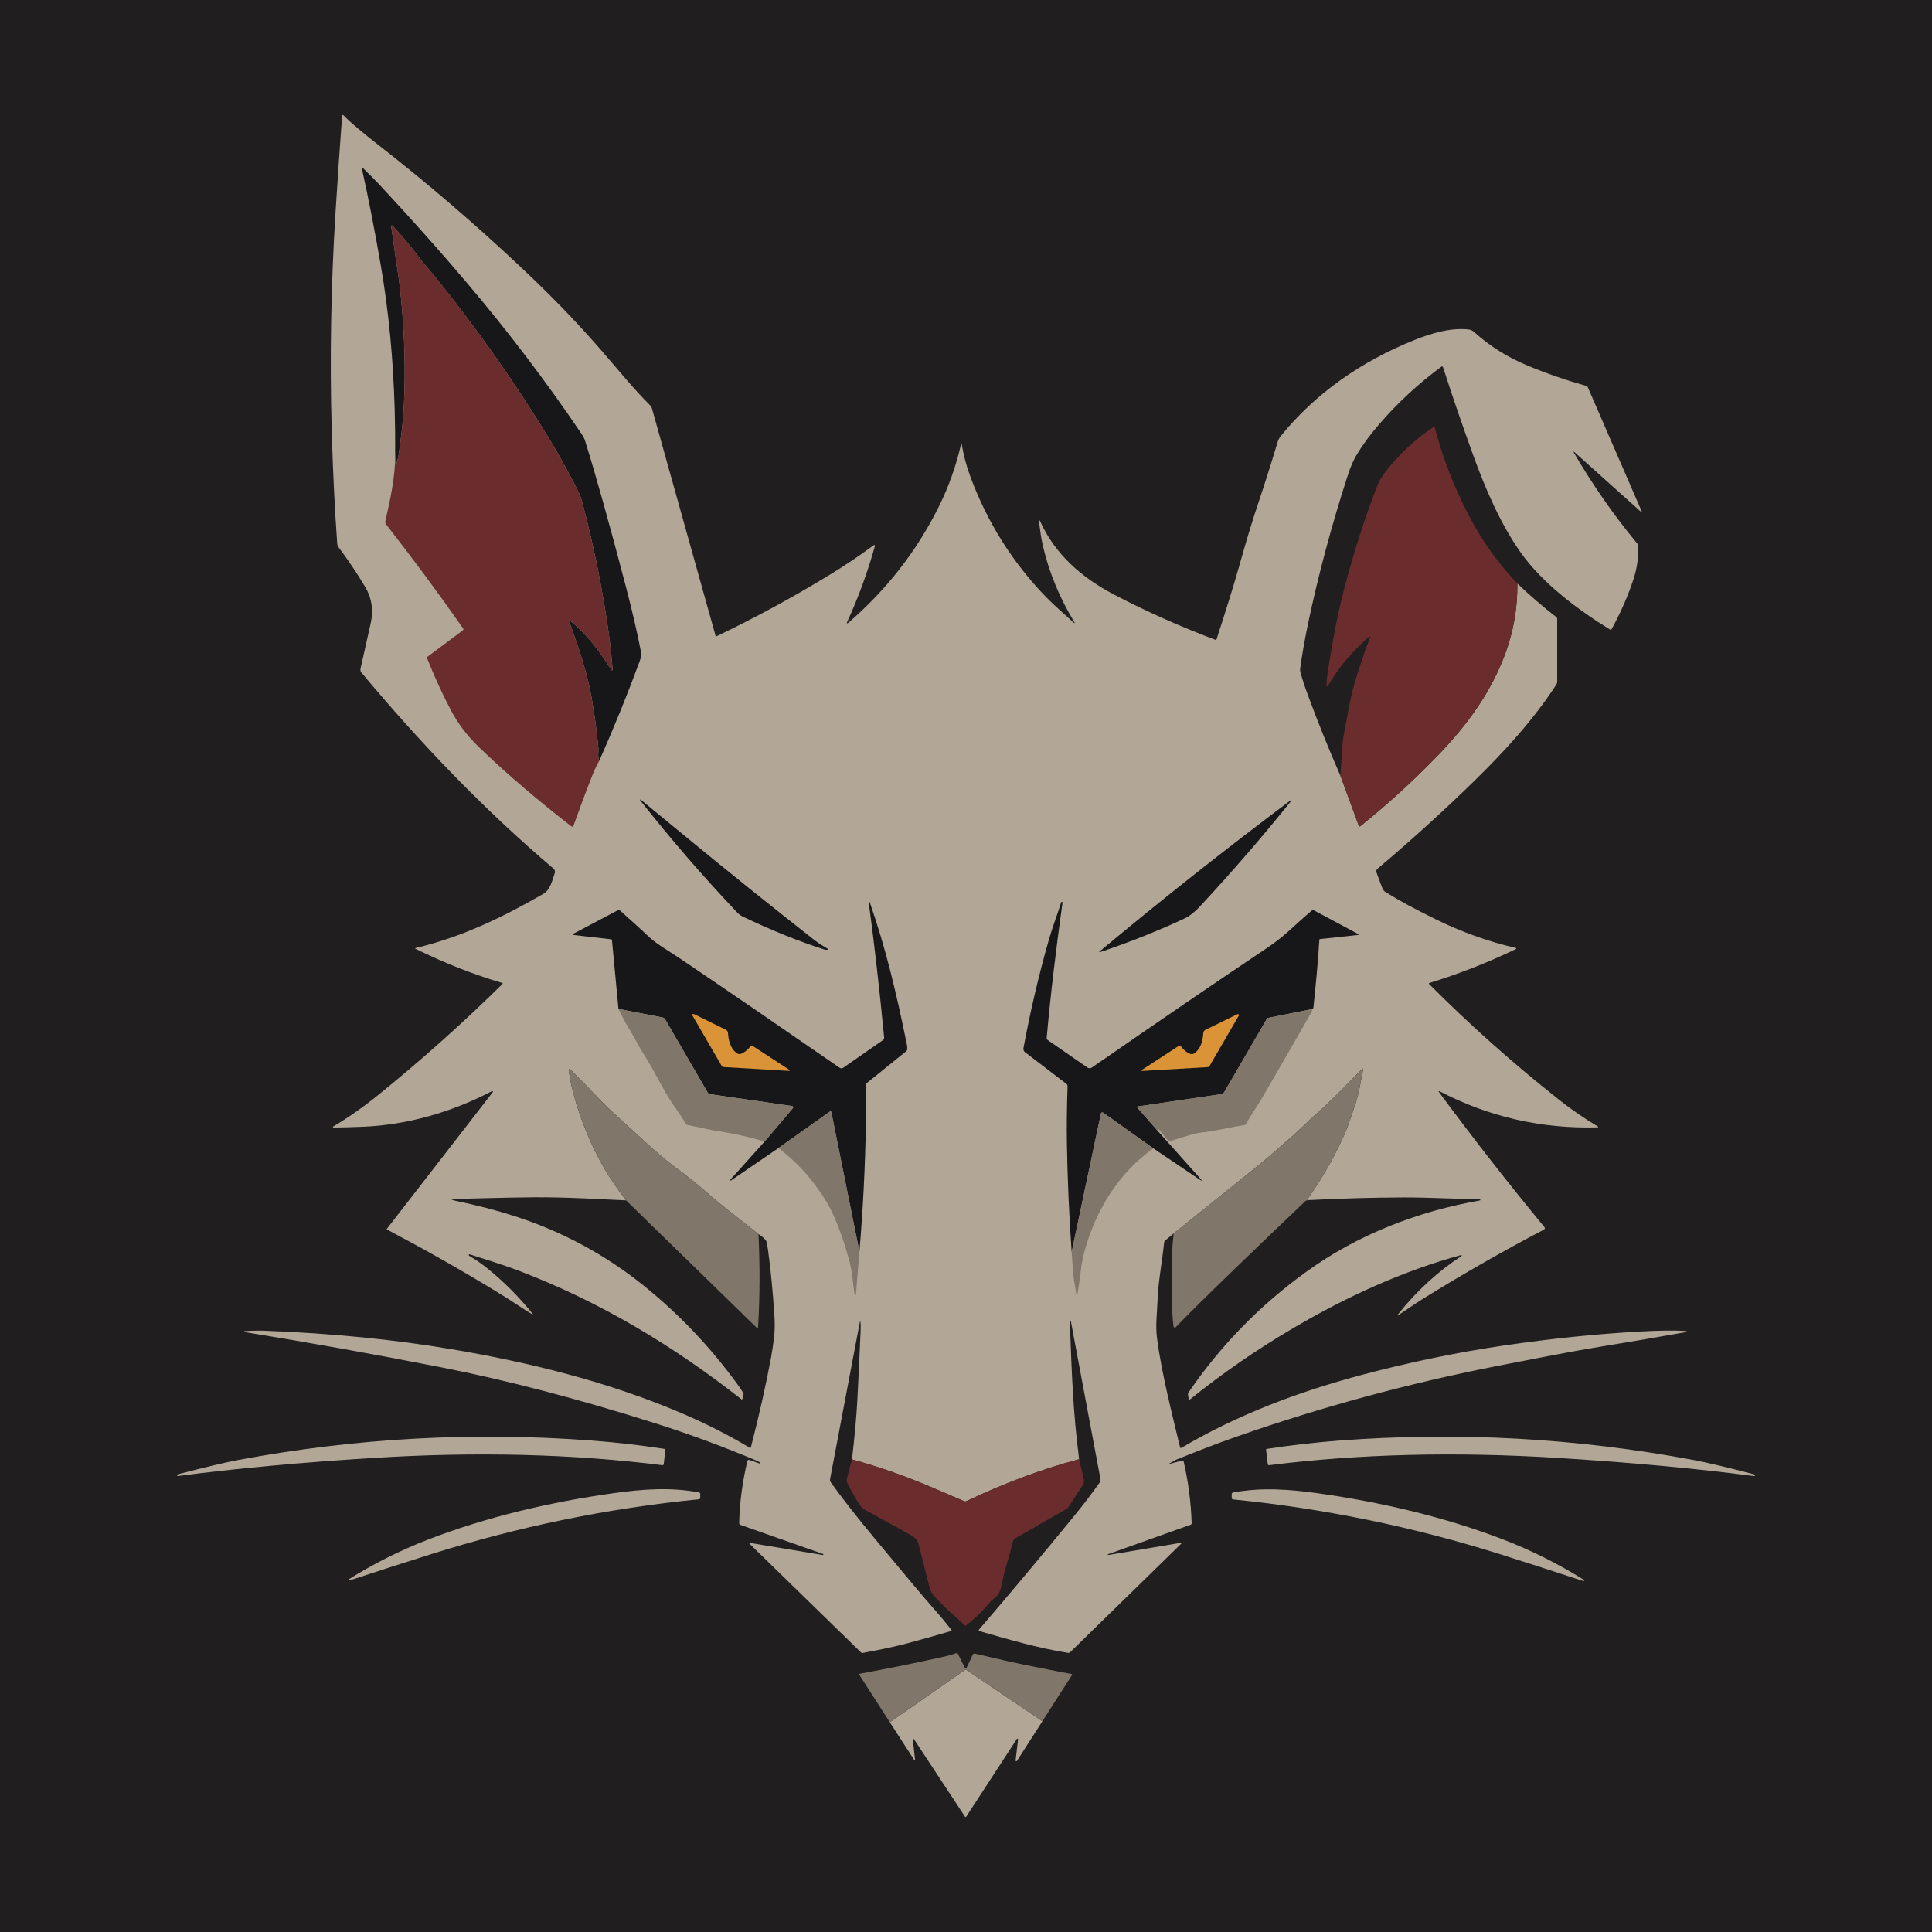
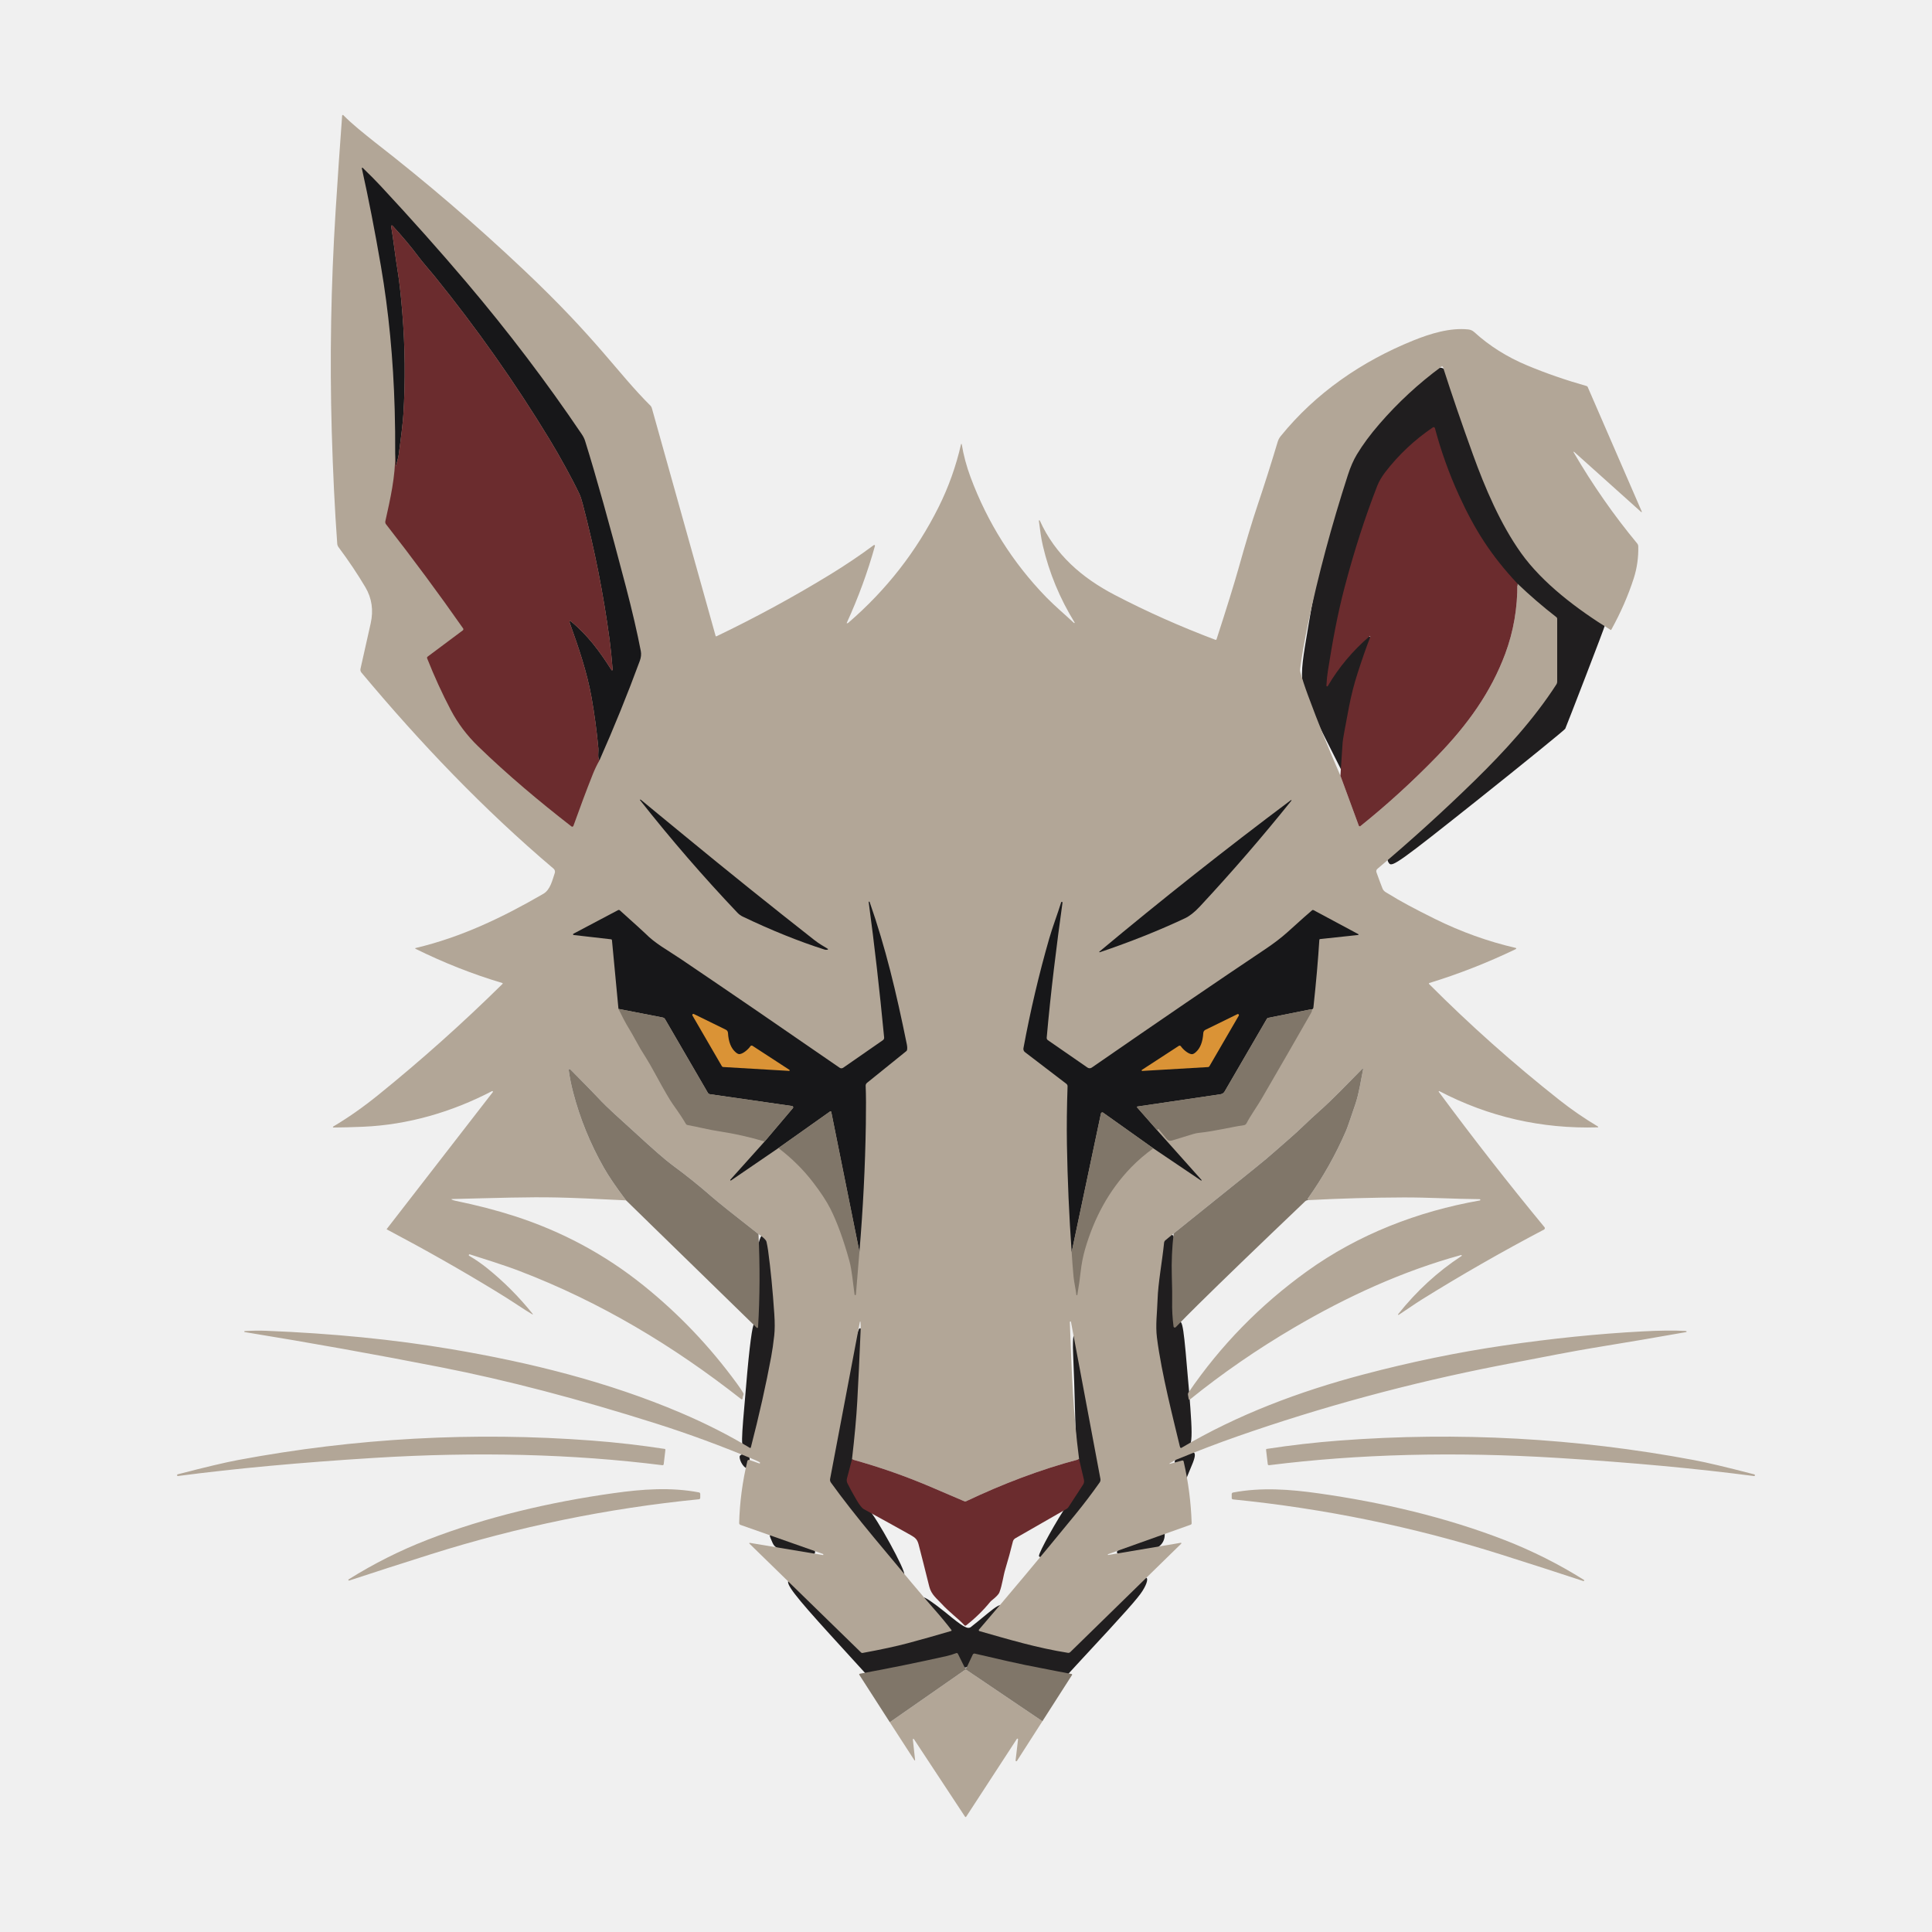
<svg xmlns="http://www.w3.org/2000/svg" version="1.1" viewBox="0.00 0.00 1254.00 1254.00" id="svg32">
  <defs id="defs32" />
-   <rect id="background" x="0" y="0" width="1254" height="1254" fill="#201e1f" />
+   <g id="dark-gap-underlay" transform="scale(1.632812)">
+     <g transform="translate(0,768) scale(0.1,-0.1)" fill="#201e1f" stroke="none">
+       <path d="M5625 6147 c-179 -161 -242 -248 -290 -402 -68 -217 -103 -363 -135 -558 -39 -234 -41 -222 67 -439 l67 -133 7 72 c10 99 44 253 79 358 34 101 35 105 17 105 -15 0 -71 -56 -121 -123 -20 -27 -36 -47 -36 -44 0 2 11 64 25 138 30 161 78 339 138 512 56 161 95 214 238 324 14 11 20 1 48 -85 82 -252 197 -432 374 -587 l77 -68 0 -128 0 -128 -55 -73 c-115 -154 -248 -289 -577 -588 -34 -31 -37 -37 -26 -52 12 -16 45 8 353 253 187 149 343 276 347 282 6 13 158 406 158 412 0 1 -38 30 -85 64 -222 161 -317 302 -448 667 -36 98 -73 205 -83 237 -24 77 -39 75 -139 -16z" />
+       <path d="M3016 2739 c-3 -17 -6 -96 -6 -174 0 -100 -4 -145 -12 -147 -7 -3 -19 -89 -32 -246 -21 -237 -21 -242 -3 -248 11 -3 23 -2 27 3 11 11 77 313 88 404 6 42 8 96 6 120 -23 271 -31 319 -53 319 -5 0 -11 -14 -15 -31z" />
+       <path d="M4634 2762 c-13 -8 -31 -130 -40 -278 -8 -112 -1 -159 53 -401 30 -134 39 -163 53 -163 42 0 44 19 26 238 -21 249 -24 275 -41 268 -16 -6 -29 175 -19 274 7 71 0 84 -32 62z" />
+       <path d="M3352 2117 c-30 -155 -56 -293 -58 -307 -4 -21 18 -54 123 -184 173 -215 170 -212 177 -205 10 10 -112 232 -141 258 -16 13 -40 44 -54 69 -24 43 -25 48 -13 99 11 47 20 163 39 471 4 62 2 82 -7 82 -9 0 -30 -91 -66 -283z" />
+       <path d="M4266 2293 c2 -43 6 -152 8 -243 2 -91 10 -187 17 -213 l12 -48 -55 -82 c-49 -72 -118 -197 -118 -212 0 -3 4 -5 9 -5 10 0 181 205 219 263 l26 38 -54 290 c-30 159 -57 289 -61 289 -4 0 -5 -35 -3 -77z" />
+       <path d="M4698 1897 c-29 -11 -39 -37 -15 -37 7 0 18 -12 23 -27 l11 -28 16 39 c29 66 22 76 -35 53z" />
+       <path d="M2940 1889 c0 -19 21 -50 31 -44 5 4 9 17 9 31 0 17 -5 24 -20 24 -11 0 -20 -5 -20 -11z" />
+       <path d="M4528 1557 c-53 -19 -88 -38 -88 -46 0 -10 10 -12 43 -7 23 4 61 10 83 13 40 5 64 29 64 63 0 13 -2 13 -102 -23z" />
+       <path d="M3060 1575 c0 -2 5 -15 11 -28 9 -20 22 -26 79 -36 86 -14 90 -14 90 2 0 7 -36 25 -83 40 -85 28 -97 30 -97 22z" />
+       <path d="M4395 1264 l-150 -145 -40 6 c-50 8 -265 64 -284 75 -10 5 -5 17 23 47 53 59 44 71 -16 21 -29 -24 -60 -49 -69 -56 -13 -9 -30 0 -100 58 -46 37 -85 64 -87 59 -2 -5 19 -35 47 -66 33 -38 46 -60 38 -64 -18 -9 -295 -79 -315 -79 -9 0 -81 64 -159 142 -78 78 -145 139 -148 136 -13 -13 25 -62 165 -216 l145 -159 178 37 179 37 10 -23 c14 -31 35 -30 50 1 12 26 11 26 99 4 20 -5 91 -20 158 -34 l122 -25 58 63 c174 187 225 245 242 272 20 31 25 55 12 54 -5 0 -75 -65 -158 -145z" />
+     </g>
+   </g>
  <g id="g1" transform="matrix(1.190807,0,0,1.183132,-133.1779,-129.9301)">
    <g fill="#ffffff" id="g5" transform="translate(10.9923,67.17514)" />
    <g fill="#b2a697" id="g12" transform="translate(10.9923,67.17514)">
      <path d="m 305.14,120.63 c 27.96,21.853 55.017,45.207 81.17,70.06 40.278,38.313 51.004,56.439 69.26,74.7 0.271,0.357 0.471,0.761 0.59,1.19 l 34.76,124.98 c 0.048,0.171 0.243,0.256 0.41,0.18 21.24,-10.253 41.807,-21.497 61.7,-33.73 8.573,-5.273 16.597,-10.707 24.07,-16.3 0.315,-0.256 0.771,0.052 0.65,0.44 -3.973,14.353 -9.1,28.433 -15.38,42.24 -0.049,0.107 0.046,0.225 0.17,0.21 0.28,-0.047 0.527,-0.16 0.74,-0.34 20.747,-18 37.15,-39.173 49.21,-63.52 5.4,-10.9 9.463,-22.37 12.19,-34.41 0.051,-0.195 0.33,-0.187 0.37,0.01 0.987,6.053 2.59,12.08 4.81,18.08 9.247,24.98 23.01,46.943 41.29,65.89 4.81,4.98 10.61,9.84 15.08,14.09 0.184,0.167 0.461,-0.052 0.34,-0.27 -8.08,-13.22 -13.837,-27.217 -17.27,-41.99 -1.17,-5.02 -1.38,-8.01 -2.19,-13.72 -0.1,-0.347 0.42,-0.497 0.52,-0.15 8.33,18.63 22.91,31.37 40.84,40.77 17.427,9.14 35.71,17.34 54.85,24.6 0.257,0.1 0.545,-0.038 0.63,-0.3 5.587,-17.347 9.56,-30.247 11.92,-38.7 4.047,-14.513 7.5,-26.047 10.36,-34.6 3.833,-11.487 7.513,-23.157 11.04,-35.01 0.337,-1.129 0.89,-2.182 1.63,-3.1 19.07,-23.71 44.21,-41.08 72.29,-52.5 9.27,-3.77 20.06,-7.12 30.01,-6.05 1.195,0.13 2.317,0.638 3.2,1.45 8.26,7.573 17.857,13.66 28.79,18.26 10.133,4.267 20.957,8.047 32.47,11.34 0.266,0.076 0.483,0.268 0.59,0.52 l 29.49,68.38 c 0.074,0.19 -0.15,0.356 -0.31,0.23 l -36.6,-33.04 c -0.15,-0.142 -0.383,0.04 -0.28,0.22 10.42,17.967 21.977,34.647 34.67,50.04 0.369,0.447 0.577,1.003 0.59,1.58 0.15,5.82 -0.64,11.86 -2.42,17.42 -3.027,9.487 -7.127,18.937 -12.3,28.35 -0.073,0.119 -0.228,0.159 -0.35,0.09 -18.51,-11.48 -37.13,-25.76 -48.72,-42.05 -11.4,-16.03 -19.83,-36.12 -26.24,-53.94 -6.113,-16.993 -11.58,-33.047 -16.4,-48.16 -0.112,-0.36 -0.546,-0.503 -0.85,-0.28 -12.453,9.213 -23.76,19.737 -33.92,31.57 -4.893,5.693 -8.943,11.21 -12.15,16.55 -1.853,3.1 -3.483,6.833 -4.89,11.2 -8.967,27.88 -16.217,55.11 -21.75,81.69 -1.88,9.06 -3.313,17.297 -4.3,24.71 -0.086,0.647 -0.042,1.306 0.13,1.94 1.04,3.78 2.43,8.033 4.17,12.76 5.447,14.827 11.327,29.493 17.64,44 l 10.01,27.41 c 0.135,0.371 0.592,0.499 0.89,0.25 14.56,-11.76 28.507,-24.56 41.84,-38.4 16.58,-17.2 29.26,-34.97 37.1,-56.17 4.507,-12.193 6.713,-25.037 6.62,-38.53 6.74,6.493 13.837,12.65 21.29,18.47 0.259,0.202 0.41,0.509 0.41,0.83 v 34.58 c 2.5e-4,0.503 -0.145,0.999 -0.42,1.43 -12.4,19.33 -28.27,36.72 -44.45,52.67 -16.933,16.673 -34.643,32.853 -53.13,48.54 -0.553,0.469 -0.756,1.234 -0.51,1.92 1.433,4.02 2.533,6.983 3.3,8.89 0.7,1.73 2.27,2.25 3.81,3.23 5.367,3.413 13.613,7.887 24.74,13.42 14.287,7.113 28.977,12.423 44.07,15.93 0.306,0.068 0.353,0.485 0.07,0.62 -15.413,7.467 -31.13,13.67 -47.15,18.61 -0.252,0.075 -0.334,0.392 -0.15,0.58 22.28,22.493 45.967,43.71 71.06,63.65 6.567,5.227 13.563,10.07 20.99,14.53 0.207,0.126 0.128,0.445 -0.11,0.44 -30.62,0.907 -59.403,-5.713 -86.35,-19.86 -0.237,-0.131 -0.483,0.155 -0.32,0.37 18.84,25.64 38.053,50.4 57.64,74.28 0.333,0.408 0.213,1.019 -0.25,1.27 -23.093,12.233 -45.31,25.037 -66.65,38.41 -3.89,2.44 -8.58,5.8 -12.57,8.39 -0.228,0.151 -0.491,-0.136 -0.32,-0.35 10.047,-12.727 21.563,-23.37 34.55,-31.93 0.272,-0.196 0.077,-0.626 -0.24,-0.53 -31.75,8.77 -62.1,22.73 -91.05,39.83 -20.273,11.98 -39.197,25.127 -56.77,39.44 -0.236,0.185 -0.584,0.055 -0.64,-0.24 l -0.4,-2.41 c -0.07,-0.41 0.023,-0.833 0.26,-1.18 17.54,-25.86 39.093,-48.05 64.66,-66.57 27.87,-20.19 60.35,-32.83 94.17,-38.81 0.405,-0.094 0.355,-0.685 -0.06,-0.71 -13.82,-0.11 -28.08,-1 -41.53,-0.95 -17.2,0.06 -34.39,0.547 -51.57,1.46 -0.647,-0.213 -0.85,-0.49 -0.61,-0.83 8.187,-11.547 15.13,-23.94 20.83,-37.18 0.633,-1.46 2.347,-6.39 5.14,-14.79 2,-6 2.82,-12.19 4.2,-19.1 0.031,-0.223 -0.234,-0.362 -0.4,-0.21 -8.44,8.58 -15.56,16.26 -23.79,23.59 -2.747,2.447 -5.677,5.18 -8.79,8.2 -5.35,5.19 -9.89,8.88 -15.11,13.59 -2.727,2.46 -6.61,5.73 -11.65,9.81 -14.593,11.8 -29.113,23.543 -43.56,35.23 l -4.48,3.72 c -0.416,0.339 -0.678,0.828 -0.73,1.36 -1.05,10.35 -3.27,22.1 -3.55,31.14 -0.21,7.08 -1.21,14.03 -0.34,20.93 2.5,19.93 9.19,45.68 12.6,60.17 0.076,0.313 0.433,0.463 0.71,0.3 30.5,-18.16 64.12,-30.93 99.16,-40.25 25.9,-6.893 51.427,-12.193 76.58,-15.9 26.42,-3.893 51.587,-6.473 75.5,-7.74 9.553,-0.513 17.307,-0.603 23.26,-0.27 0.347,0.013 0.587,0.05 0.72,0.11 0.249,0.112 0.207,0.477 -0.06,0.53 -15.12,2.713 -32.187,5.633 -51.2,8.76 -8.04,1.32 -24.95,4.52 -50.73,9.6 -48.933,9.633 -96.603,22.62 -143.01,38.96 -9.907,3.487 -20.997,7.743 -33.27,12.77 -0.02,0.007 -0.044,0.017 -0.07,0.03 l -3.34,1.94 c -0.058,0.032 -0.08,0.11 -0.05,0.18 0.031,0.054 0.088,0.083 0.14,0.07 l 6.81,-1.86 c 0.349,-0.095 0.707,0.118 0.79,0.47 2.56,11.18 4.02,22.49 4.38,33.93 0.012,0.369 -0.219,0.704 -0.57,0.83 l -44.97,16.15 c -0.13,0.047 -0.204,0.185 -0.17,0.32 v 0.01 c 0.048,0.095 0.149,0.148 0.25,0.13 l 39.54,-6.7 c 0.267,-0.047 0.438,0.275 0.25,0.47 l -60.49,59.49 c -0.34,0.333 -0.815,0.485 -1.28,0.41 -17.04,-2.73 -32.32,-7.37 -48.23,-11.92 -0.356,-0.107 -0.488,-0.544 -0.25,-0.83 16.187,-18.92 33.657,-39.923 52.41,-63.01 4.653,-5.727 9.107,-11.627 13.36,-17.7 0.397,-0.562 0.548,-1.262 0.42,-1.94 l -16.09,-86.35 c -0.005,-0.023 -0.028,-0.036 -0.05,-0.03 l -0.32,0.05 c -0.123,0.024 -0.212,0.129 -0.21,0.25 1.07,29.58 1.79,49.69 5.05,75.27 -21.33,5.67 -41.92,13.66 -61.61,23.06 -0.28,0.134 -0.607,0.141 -0.9,0.02 -9.98,-4.3 -15.743,-6.783 -17.29,-7.45 -14.307,-6.2 -28.973,-11.38 -44,-15.54 1.447,-12.493 2.407,-23.083 2.88,-31.77 0.6,-10.833 1.21,-23.833 1.83,-39 0.06,-1.46 0.037,-3.02 -0.07,-4.68 -0.031,-0.176 -0.278,-0.191 -0.33,-0.02 l -16.23,86.18 c -0.128,0.703 0.034,1.429 0.45,2.01 6.193,8.653 13.883,18.557 23.07,29.71 16.86,20.473 27.787,33.55 32.78,39.23 3.853,4.387 7.137,8.373 9.85,11.96 0.135,0.177 0.053,0.434 -0.16,0.5 -8.073,2.407 -15.963,4.647 -23.67,6.72 -6.26,1.687 -14.467,3.47 -24.62,5.35 -0.293,0.057 -0.597,-0.037 -0.81,-0.25 l -60.86,-59.72 c -0.19,-0.171 -0.03,-0.484 0.22,-0.43 l 39.93,6.7 c 0.007,1.2e-4 0.014,-0.004 0.02,-0.01 l 0.1,-0.28 c 0.046,-0.127 -0.022,-0.267 -0.15,-0.31 l -45.04,-15.97 c -0.418,-0.151 -0.692,-0.55 -0.68,-0.99 0.287,-11.373 1.777,-22.717 4.47,-34.03 0.109,-0.487 0.62,-0.768 1.09,-0.6 l 5.36,1.9 c 0.4,0.187 0.68,-0.413 0.28,-0.6 -0.653,-0.407 -1.503,-0.83 -2.55,-1.27 -18.213,-7.673 -36.203,-14.343 -53.97,-20.01 -42.353,-13.513 -81.41,-23.797 -117.17,-30.85 -35.393,-6.987 -71.077,-13.427 -107.05,-19.32 -0.302,-0.073 -0.279,-0.511 0.03,-0.55 4.053,-0.247 7.903,-0.3 11.55,-0.16 36.113,1.427 69.683,4.77 100.71,10.03 43.3,7.34 85.79,18 125.35,34.95 13.607,5.833 26.197,12.26 37.77,19.28 0.183,0.115 0.425,0.019 0.48,-0.19 4.547,-17.72 8.247,-34.313 11.1,-49.78 0.627,-3.393 1.18,-7.273 1.66,-11.64 0.347,-3.153 0.363,-7.06 0.05,-11.72 -0.873,-13.093 -2,-24.72 -3.38,-34.88 -0.233,-1.687 -0.527,-3.3 -0.88,-4.84 -0.072,-0.316 -0.212,-0.613 -0.41,-0.87 -0.867,-1.113 -2.187,-2.24 -3.96,-3.38 -13.593,-10.693 -22.03,-17.483 -25.31,-20.37 -7.113,-6.267 -14.307,-12.077 -21.58,-17.43 -3.613,-2.653 -10.507,-8.7 -20.68,-18.14 -8.69,-8.06 -13.92,-12.42 -20.1,-19.08 -2.527,-2.72 -7.503,-7.847 -14.93,-15.38 -0.338,-0.34 -0.915,-0.055 -0.85,0.42 0.553,4.013 1.353,8.05 2.4,12.11 3.727,14.433 9.32,28.26 16.78,41.48 2.68,4.747 6.71,10.707 12.09,17.88 -16.953,-0.88 -29.483,-1.407 -37.59,-1.58 -16.1,-0.35 -32.59,0.26 -57.36,0.86 -0.181,-0.005 -0.23,0.247 -0.06,0.31 0.653,0.287 1.317,0.5 1.99,0.64 11.64,2.413 22.363,5.21 32.17,8.39 25.973,8.427 49.447,21.137 70.42,38.13 19.23,15.58 36.09,33.39 50.9,53.8 1.273,1.747 2.4,3.43 3.38,5.05 0.226,0.369 0.26,0.83 0.09,1.24 -0.273,0.64 -0.407,1.257 -0.4,1.85 0.009,0.397 -0.448,0.625 -0.76,0.38 -37.13,-29.37 -76.83,-53.34 -120.86,-70.31 -8.42,-3.25 -20.66,-7.07 -27.08,-9.13 -0.489,-0.158 -0.794,0.52 -0.35,0.78 3.493,2.08 6.76,4.35 9.8,6.81 9.093,7.367 17.38,15.74 24.86,25.12 0.089,0.127 -0.051,0.289 -0.19,0.22 -1.587,-0.887 -4.973,-3.057 -10.16,-6.51 -2.22,-1.487 -5.673,-3.67 -10.36,-6.55 -18.173,-11.167 -37.793,-22.36 -58.86,-33.58 -0.067,-0.034 -0.086,-0.121 -0.04,-0.18 l 57.84,-75.14 c 0.219,-0.297 -0.111,-0.687 -0.44,-0.52 -21.79,11.45 -45.84,18.51 -70.31,19.54 -6.307,0.267 -11.677,0.407 -16.11,0.42 -0.295,-0.005 -0.404,-0.391 -0.15,-0.53 8.087,-4.813 16.243,-10.567 24.47,-17.26 23.453,-19.08 46.067,-39.417 67.84,-61.01 0.154,-0.151 0.088,-0.412 -0.12,-0.47 -15.98,-4.78 -31.767,-11.043 -47.36,-18.79 -0.178,-0.083 -0.145,-0.346 0.05,-0.4 24.9,-5.92 47.46,-16.79 69.65,-29.74 3.83,-2.23 4.89,-7.42 6.24,-11.4 0.295,-0.868 0.029,-1.828 -0.67,-2.42 -38.25,-32.61 -72.76,-69.07 -104.72,-107.57 -0.479,-0.58 -0.663,-1.348 -0.5,-2.08 1.107,-4.867 2.957,-13.163 5.55,-24.89 1.6,-7.247 0.633,-13.867 -2.9,-19.86 -4.267,-7.247 -9.137,-14.56 -14.61,-21.94 -0.418,-0.562 -0.668,-1.231 -0.72,-1.93 -1.353,-18.713 -2.35,-39.267 -2.99,-61.66 -1.133,-39.927 -0.433,-80.177 2.1,-120.75 1.127,-18.013 2.313,-35.473 3.56,-52.38 0.022,-0.273 0.285,-0.459 0.55,-0.39 5.023,5.129 11.33,10.13 17.26,14.9 z" id="path6" />
      <path d="m 454.21,712.81 c 0.087,-0.413 0.333,-0.65 0.74,-0.71 0.145,-0.025 0.296,0.019 0.41,0.12 8.253,7.32 14.81,13.493 19.67,18.52 4.093,4.246 37.863,39.721 -20.82,-17.93 z" id="path7" />
      <path d="m 197.39,851.99 0.04,-0.3 a 0.22,0.22 0 0 1 0.16,-0.2 q 22.59,-5.92 33.08,-7.89 95.94,-18.07 193.08,-10.64 19.71,1.51 39.4,4.56 a 0.46,0.45 7.9 0 1 0.38,0.5 l -0.92,7.89 a 0.63,0.62 6.8 0 1 -0.7,0.55 q -73.06,-9.25 -157.17,-4.01 -60.11,3.75 -106.94,9.94 a 0.36,0.36 0 0 1 -0.41,-0.4 z" id="path8" />
      <path d="m 1057.37,852.02 a 0.37,0.36 0.6 0 1 -0.41,0.4 q -46.88,-6.2 -107.06,-9.96 -84.2,-5.25 -157.33,4 a 0.63,0.62 -6.8 0 1 -0.71,-0.55 l -0.92,-7.9 a 0.46,0.45 -7.9 0 1 0.39,-0.5 q 19.71,-3.05 39.44,-4.56 97.24,-7.43 193.28,10.67 10.5,1.97 33.12,7.9 a 0.22,0.22 0 0 1 0.16,0.2 z" id="path9" />
      <path d="m 291.17,909.74 a 0.36,0.36 0 0 1 -0.31,-0.64 q 20.55,-12.96 43.02,-21.74 c 31.82,-12.43 66.73,-20.68 101.53,-25.58 15.41,-2.18 30.98,-3.37 46.43,-0.4 a 0.85,0.85 0 0 1 0.69,0.83 v 2.16 a 0.78,0.77 -2.8 0 1 -0.7,0.77 q -74.66,7.45 -146.09,30.15 -23.8,7.56 -44.57,14.45 z" id="path10" />
      <path d="m 963.88,910.02 q -20.8,-6.91 -44.64,-14.5 -71.54,-22.79 -146.33,-30.3 a 0.78,0.77 2.9 0 1 -0.7,-0.77 v -2.16 a 0.86,0.85 84.7 0 1 0.69,-0.84 c 15.48,-2.96 31.08,-1.76 46.51,0.43 34.86,4.94 69.83,13.22 101.7,25.7 q 22.5,8.81 43.08,21.8 a 0.36,0.36 0 0 1 -0.31,0.64 z" id="path11" />
      <path d="m 669.02,986.92 -13.87,21.76 a 0.4,0.4 0 0 1 -0.74,-0.26 l 1.34,-11.58 a 0.35,0.35 0 0 0 -0.64,-0.23 l -27.64,42.7 a 0.36,0.36 0 0 1 -0.6,0 l -27.89,-42.59 a 0.31,0.31 0 0 0 -0.57,0.2 l 1.22,11.28 a 0.2,0.2 0 0 1 -0.37,0.13 l -13.41,-20.86 40.93,-28.69 a 0.78,0.77 44.2 0 1 0.87,-0.01 z" id="path12" />
    </g>
    <g fill="#6b2c2e" id="g14" transform="translate(10.9923,67.17514)">
      <path d="m 927.92,362.77 q 0.14,20.24 -6.62,38.53 c -7.84,21.2 -20.52,38.97 -37.1,56.17 q -20,20.76 -41.84,38.4 a 0.57,0.56 60.5 0 1 -0.89,-0.25 l -10.01,-27.41 q 0.67,-9.23 1.23,-18.46 0.12,-1.86 3.41,-19.15 1.84,-9.69 4.78,-18.83 4.07,-12.66 6.84,-19.62 a 0.32,0.31 -9.8 0 0 -0.5,-0.35 q -13.75,11.96 -22.65,27.23 a 0.4,0.4 0 0 1 -0.74,-0.22 q 0.21,-4.4 0.81,-8.18 c 2.53,-15.94 5.05,-30.33 9.16,-46.05 q 7.82,-29.83 17.72,-55.35 1.47,-3.78 4.5,-7.73 10.97,-14.26 25.85,-24.4 a 0.72,0.72 0 0 1 1.1,0.41 q 4.97,18.86 13.07,36.75 c 8.67,19.15 17.74,33.36 31.88,48.51 z" id="path13" />
      <path d="m 689.03,843.18 2.63,11.22 a 3.57,3.56 -35.3 0 1 -0.48,2.76 l -7.99,12.35 a 2.82,2.78 -87.8 0 1 -0.95,0.89 l -27.97,16.15 a 2.86,2.86 0 0 0 -1.34,1.79 q -1.83,7.52 -4.06,14.9 c -1.29,4.31 -1.66,8.7 -3.28,12.99 q -0.59,1.56 -4.12,4.35 a 5.99,5.93 0.3 0 0 -0.97,0.95 q -5.87,7.19 -13.09,12.82 a 0.66,0.66 0 0 1 -0.89,-0.08 c -3,-3.37 -8.33,-7.25 -12.23,-11.57 -2.64,-2.93 -5.83,-5.2 -6.91,-9.59 q -3.65,-14.78 -5.83,-23.16 c -0.69,-2.63 -1.65,-3.66 -4.24,-5.12 q -11.39,-6.43 -25.61,-14.25 -1.51,-0.83 -3.89,-4.89 -3.14,-5.37 -5.05,-9.3 a 3.83,3.83 0 0 1 -0.27,-2.66 l 2.74,-10.46 q 22.54,6.24 44,15.54 2.32,1 17.29,7.45 a 1.12,1.09 42.9 0 0 0.9,-0.02 c 19.69,-9.4 40.28,-17.39 61.61,-23.06 z" id="path14" />
    </g>
    <g fill="#807669" id="g19" transform="translate(10.9923,67.17514)">
      <path d="m 814.3,701.02 q -1.35,-0.01 -2.08,0.69 -37.93,36.38 -58.6,56.91 -6.65,6.61 -11.93,12.14 a 0.69,0.69 0 0 1 -1.18,-0.38 q -0.92,-7.04 -0.76,-13.91 0.1,-4.17 -0.19,-13.94 -0.34,-11.45 1,-23.2 21.67,-17.53 43.56,-35.23 7.56,-6.12 11.65,-9.81 c 5.22,-4.71 9.76,-8.4 15.11,-13.59 q 4.67,-4.53 8.79,-8.2 c 8.23,-7.33 15.35,-15.01 23.79,-23.59 a 0.24,0.24 0 0 1 0.4,0.21 c -1.38,6.91 -2.2,13.1 -4.2,19.1 q -4.19,12.6 -5.14,14.79 -8.55,19.86 -20.83,37.18 -0.36,0.51 0.61,0.83 z" id="path16" />
      <path d="m 514.27,719.67 c 0.84,17.373 0.763,34.407 -0.23,51.1 -0.015,0.379 -0.478,0.554 -0.74,0.28 l -71.21,-69.89 c -5.38,-7.173 -9.41,-13.133 -12.09,-17.88 -7.46,-13.22 -13.053,-27.047 -16.78,-41.48 -1.047,-4.06 -1.847,-8.097 -2.4,-12.11 -0.065,-0.475 0.512,-0.76 0.85,-0.42 7.427,7.533 12.403,12.66 14.93,15.38 6.18,6.66 11.41,11.02 20.1,19.08 10.173,9.44 17.067,15.487 20.68,18.14 7.273,5.353 14.467,11.163 21.58,17.43 3.28,2.887 11.717,9.677 25.31,20.37 z" id="path17" />
      <path d="m 669.02,986.92 -41.37,-28.15 a 0.78,0.77 44.2 0 0 -0.87,0.01 l -40.93,28.69 -16.63,-26.03 a 0.38,0.37 -21.4 0 1 0.25,-0.57 q 24.55,-4.56 47.22,-9.68 2.75,-0.62 5.35,-1.64 a 0.73,0.73 0 0 1 0.92,0.36 l 3.77,7.64 a 0.54,0.54 0 0 0 0.97,-0.01 l 3.36,-7.18 a 0.99,0.99 0 0 1 1.12,-0.55 q 21.78,5.12 27.57,6.26 20.21,4.02 25.18,4.93 a 0.36,0.36 0 0 1 0.24,0.55 z" id="path19" />
    </g>
    <g fill="#171719" id="g24" transform="translate(10.9923,67.17514)">
      <path d="m 427.54,459.88 q -0.71,-1.35 -0.61,-3.29 0.13,-2.74 0.07,-3.37 -1.27,-14.04 -3.71,-27.89 c -2.48,-14.02 -7.14,-27.68 -11.89,-40.96 q -0.18,-0.51 -0.05,-0.86 a 0.32,0.31 29.7 0 1 0.49,-0.13 c 9.31,7.62 15.92,16.66 22.31,26.85 a 0.34,0.34 0 0 0 0.63,-0.21 q -0.78,-9.8 -1.69,-16.63 -4.88,-36.78 -14.58,-74.12 -0.97,-3.76 -1.95,-5.84 c -3.55,-7.57 -10.54,-20.43 -16.33,-30 q -28.04,-46.38 -62.46,-89.2 c -2.53,-3.15 -6.13,-7.12 -8.99,-10.98 q -5.66,-7.66 -13.97,-16.77 -0.13,-0.14 -0.2,-0.15 -0.28,-0.02 -0.3,-0.01 a 0.39,0.38 77.6 0 0 -0.27,0.44 c 1.42,8.38 2.16,16.08 3.52,24.31 q 1.37,8.32 2.54,22.63 2.36,28.9 0.59,56.55 -0.39,6.12 -2.52,21.82 c -0.26,1.98 -1.07,4.2 -1.57,6.36 a 0.02,0.02 0 0 1 -0.04,0 q -0.01,-0.03 -0.02,-0.06 a 0.52,0.06 89.7 0 1 -0.03,-0.25 l -0.26,-6.59 q 0.07,-12.13 -0.27,-24.27 -1.16,-41.43 -7.49,-78.51 -4.96,-29.08 -10.42,-53.77 a 0.28,0.28 0 0 1 0.47,-0.26 q 5.82,5.65 9.67,9.82 25.3,27.36 46.84,52.92 34.14,40.54 62.85,83.33 1.31,1.95 1.86,3.74 8.86,28.52 22.24,79.97 5.2,20.02 8.14,35.37 0.47,2.5 -0.56,5.33 -10.07,27.52 -22.04,54.68 z" id="path20" />
      <path d="m 459.32,489 14.87,12.3 q 34.86,28.88 70.4,56.95 c 2.59,2.05 4.9,3.37 7.43,4.9 a 0.27,0.27 0 0 1 -0.1,0.5 q -0.96,0.15 -1.59,-0.05 -21.19,-6.81 -44.64,-18.11 a 9.8,9.67 -8.5 0 1 -2.85,-2.08 q -27.83,-29.49 -53.12,-61.79 a 0.19,0.19 0 0 1 0.02,-0.26 v -0.01 a 0.26,0.26 0 0 1 0.35,-0.01 z" id="path21" />
      <path d="m 700.3,565.05 a 0.21,0.21 0 0 1 -0.2,-0.36 q 51.01,-42.84 104.38,-83.09 a 0.191,0.191 0 0 1 0.27,0.27 q -23.61,29.63 -49.85,58.03 -4.33,4.69 -8.21,6.53 -21.33,10.09 -46.39,18.62 z" id="path22" />
      <path d="m 569.29,729.34 -15.35,-76.69 a 0.42,0.42 0 0 0 -0.65,-0.26 l -28.15,20.08 -25.82,17.76 a 0.28,0.28 0 0 1 -0.37,-0.42 l 18.66,-20.93 15.42,-18.32 a 0.71,0.7 -66 0 0 -0.44,-1.15 l -44.81,-6.49 a 1.54,1.53 79.1 0 1 -1.09,-0.74 l -23.32,-40.39 a 1.94,1.94 0 0 0 -1.31,-0.94 l -24.11,-4.72 -3.55,-37.73 a 0.51,0.5 0.7 0 0 -0.44,-0.45 l -20.45,-2.36 a 0.37,0.37 0 0 1 -0.13,-0.69 l 24.36,-12.97 a 0.84,0.83 -37.5 0 1 0.95,0.12 q 12.9,11.67 13.83,12.63 c 5.68,5.79 11.62,8.79 19.59,14.21 q 38.67,26.32 86.41,59.53 a 1.67,1.66 -44.8 0 0 1.91,0 l 21.65,-15.13 a 1.62,1.61 69.8 0 0 0.68,-1.48 q -3.74,-39.29 -8.42,-74.27 a 0.26,0.26 0 0 1 0.5,-0.12 c 8.78,25.37 14.4,49.11 20.26,78.01 q 0.4,1.96 0.15,3.23 a 1.1,1.09 76.5 0 1 -0.37,0.61 l -21.46,17.43 a 1.99,1.96 69.7 0 0 -0.73,1.62 q 0.32,7.5 0.1,21.18 -0.54,34.49 -3.5,69.84 z" id="path23" />
      <path d="m 815.34,596.37 -23.29,4.67 a 0.93,0.92 9 0 0 -0.64,0.46 l -23.08,39.96 a 3.04,3 10.3 0 1 -2.17,1.48 l -45.36,6.75 a 0.28,0.28 0 0 0 -0.17,0.46 l 10.98,12.59 24.15,27.24 a 0.21,0.21 0 0 1 -0.27,0.31 l -26.02,-17.67 -27.35,-19.57 a 0.76,0.76 0 0 0 -1.19,0.46 l -15.96,76.03 q -2.09,-29.9 -2.58,-59.04 -0.24,-14.82 0.35,-31.89 a 1.69,1.66 20.3 0 0 -0.65,-1.38 l -22.57,-17.37 a 2.24,2.22 -66.1 0 1 -0.83,-2.18 q 5.7,-30.92 14.06,-60.18 c 1.76,-6.18 4.44,-13.16 6.52,-19.89 a 0.33,0.33 0 0 1 0.38,-0.22 h 0.02 a 0.4,0.39 10.3 0 1 0.31,0.44 c -3.19,23.1 -6.45,49.36 -8.61,74.1 a 1.51,1.49 -70.6 0 0 0.64,1.36 l 21.61,15.04 a 2.01,2.01 0 0 0 2.3,0 q 56.11,-39.07 94.39,-64.85 7.26,-4.89 12.16,-9.33 11.41,-10.37 13.56,-12.14 a 0.68,0.67 38.7 0 1 0.76,-0.08 l 24.42,13.18 a 0.25,0.25 0 0 1 -0.1,0.47 l -20.76,2.24 a 0.42,0.42 0 0 0 -0.37,0.39 q -1.02,16.48 -3.23,37.04 -0.14,1.33 -1.41,1.12 z" id="path24" />
    </g>
    <path fill="#6b2c2e" d="m 438.532,527.055 q -1.98,3.46 -3.61,7.58 -5.1,12.92 -10.54,28.26 a 0.67,0.68 29 0 1 -1.06,0.31 c -17.49,-13.67 -34.83,-28.29 -50.91,-43.99 q -9.11,-8.9 -14.86,-19.88 -6.96,-13.3 -12.89,-28.34 a 0.81,0.81 0 0 1 0.27,-0.95 l 19.17,-14.41 a 0.78,0.79 53.7 0 0 0.17,-1.07 q -19.95,-28.68 -42.03,-57.15 a 1.96,1.98 31.8 0 1 -0.37,-1.62 c 2.68,-12.18 5.53,-24.49 5.37,-37.09 l 0.26,6.59 a 0.52,0.06 89.7 0 0 0.03,0.25 q 0.01,0.03 0.02,0.06 a 0.02,0.02 0 0 0 0.04,0 c 0.5,-2.16 1.31,-4.38 1.57,-6.36 q 2.13,-15.7 2.52,-21.82 1.77,-27.65 -0.59,-56.55 -1.17,-14.31 -2.54,-22.63 c -1.36,-8.23 -2.1,-15.93 -3.52,-24.31 a 0.39,0.38 77.6 0 1 0.27,-0.44 q 0.02,-0.01 0.3,0.01 0.07,0.01 0.2,0.15 8.31,9.11 13.97,16.77 c 2.86,3.86 6.46,7.83 8.99,10.98 q 34.42,42.82 62.46,89.2 c 5.79,9.57 12.78,22.43 16.33,30 q 0.98,2.08 1.95,5.84 9.7,37.34 14.58,74.12 0.91,6.83 1.69,16.63 a 0.34,0.34 0 0 1 -0.63,0.21 c -6.39,-10.19 -13,-19.23 -22.31,-26.85 a 0.32,0.31 29.7 0 0 -0.49,0.13 q -0.13,0.35 0.05,0.86 c 4.75,13.28 9.41,26.94 11.89,40.96 q 2.44,13.85 3.71,27.89 0.06,0.63 -0.07,3.37 -0.1,1.94 0.61,3.29 z" id="path25" />
    <g fill="#807669" id="g30" transform="translate(10.9923,67.17514)">
      <path d="m 517.61,668.88 q -12.19,-3.68 -24.65,-5.57 c -6.2,-0.94 -11.59,-2.45 -17.41,-3.47 a 1.22,1.21 -9.4 0 1 -0.85,-0.6 q -2.07,-3.71 -7.14,-10.85 -2.43,-3.43 -9.18,-15.9 -3.82,-7.06 -5.51,-9.68 -3.01,-4.66 -5.59,-9.54 -1.64,-3.09 -5.01,-8.73 -1.01,-1.68 -4.32,-8.41 l 24.11,4.72 a 1.94,1.94 0 0 1 1.31,0.94 l 23.32,40.39 a 1.54,1.53 79.1 0 0 1.09,0.74 l 44.81,6.49 a 0.71,0.7 -66 0 1 0.44,1.15 z" id="path27" />
      <path d="m 815.34,596.37 q 1.32,-0.15 -0.01,2.21 -11.82,20.87 -26.78,46.76 c -2.69,4.65 -5.96,9.08 -8.28,13.57 a 1.94,1.93 -80.2 0 1 -1.44,1.02 c -7.17,1.03 -15.98,3.33 -24.33,4.18 q -1.7,0.18 -3.35,0.68 -5.57,1.68 -11.64,3.59 a 2.52,2.51 -28.2 0 1 -2.69,-0.81 l -4.38,-5.4 a 0.37,0.37 0 0 0 -0.66,0.22 q -0.02,0.42 -0.17,0.35 l -10.98,-12.59 a 0.28,0.28 0 0 1 0.17,-0.46 l 45.36,-6.75 a 3.04,3 10.3 0 0 2.17,-1.48 l 23.08,-39.96 a 0.93,0.92 9 0 1 0.64,-0.46 z" id="path28" />
      <path d="m 569.29,729.34 -1.91,23.46 a 0.37,0.37 0 0 1 -0.74,0.02 c -0.93,-6.57 -1.42,-13.31 -2.81,-18.39 q -4.84,-17.62 -10.38,-28.68 -3.09,-6.16 -9.46,-14.51 -7.97,-10.45 -18.85,-18.77 l 28.15,-20.08 a 0.42,0.42 0 0 1 0.65,0.26 z" id="path29" />
      <path d="m 729.47,672.62 q -6.65,4.8 -12.12,10.48 c -12.19,12.68 -20.18,27.95 -25.04,44.75 q -1.73,5.99 -2.43,12.47 -0.57,5.23 -1.8,12.64 a 0.28,0.28 0 0 1 -0.56,-0.02 c -0.37,-3.33 -1.24,-6.88 -1.52,-9.91 q -0.64,-7.05 -1.03,-13.49 l 15.96,-76.03 a 0.76,0.76 0 0 1 1.19,-0.46 z" id="path30" />
    </g>
    <g fill="#da9336" id="g32" transform="translate(10.9923,67.17514)">
      <path d="m 530.95,630.14 -35.93,-2.13 a 0.9,0.89 76.8 0 1 -0.72,-0.46 l -16.04,-27.82 a 0.58,0.58 0 0 1 0.75,-0.81 l 17.48,8.63 a 2.06,2.06 0 0 1 1.15,1.73 q 0.44,7.48 4.27,10.71 1.21,1.02 2.06,0.94 c 2.09,-0.22 4.8,-2.73 5.89,-4.33 a 0.84,0.83 -56.3 0 1 1.14,-0.23 l 20.14,13.2 a 0.31,0.31 0 0 1 -0.19,0.57 z" id="path31" />
      <path d="m 723.44,630.16 a 0.31,0.31 0 0 1 -0.19,-0.57 l 20.12,-13.18 a 0.84,0.83 56.3 0 1 1.14,0.23 c 1.09,1.6 3.79,4.11 5.88,4.33 q 0.85,0.08 2.06,-0.94 3.83,-3.22 4.27,-10.69 a 2.06,2.06 0 0 1 1.15,-1.73 L 775.33,599 a 0.58,0.58 0 0 1 0.75,0.81 l -16.03,27.78 a 0.9,0.89 -76.8 0 1 -0.72,0.45 z" id="path32" />
    </g>
  </g>
</svg>
